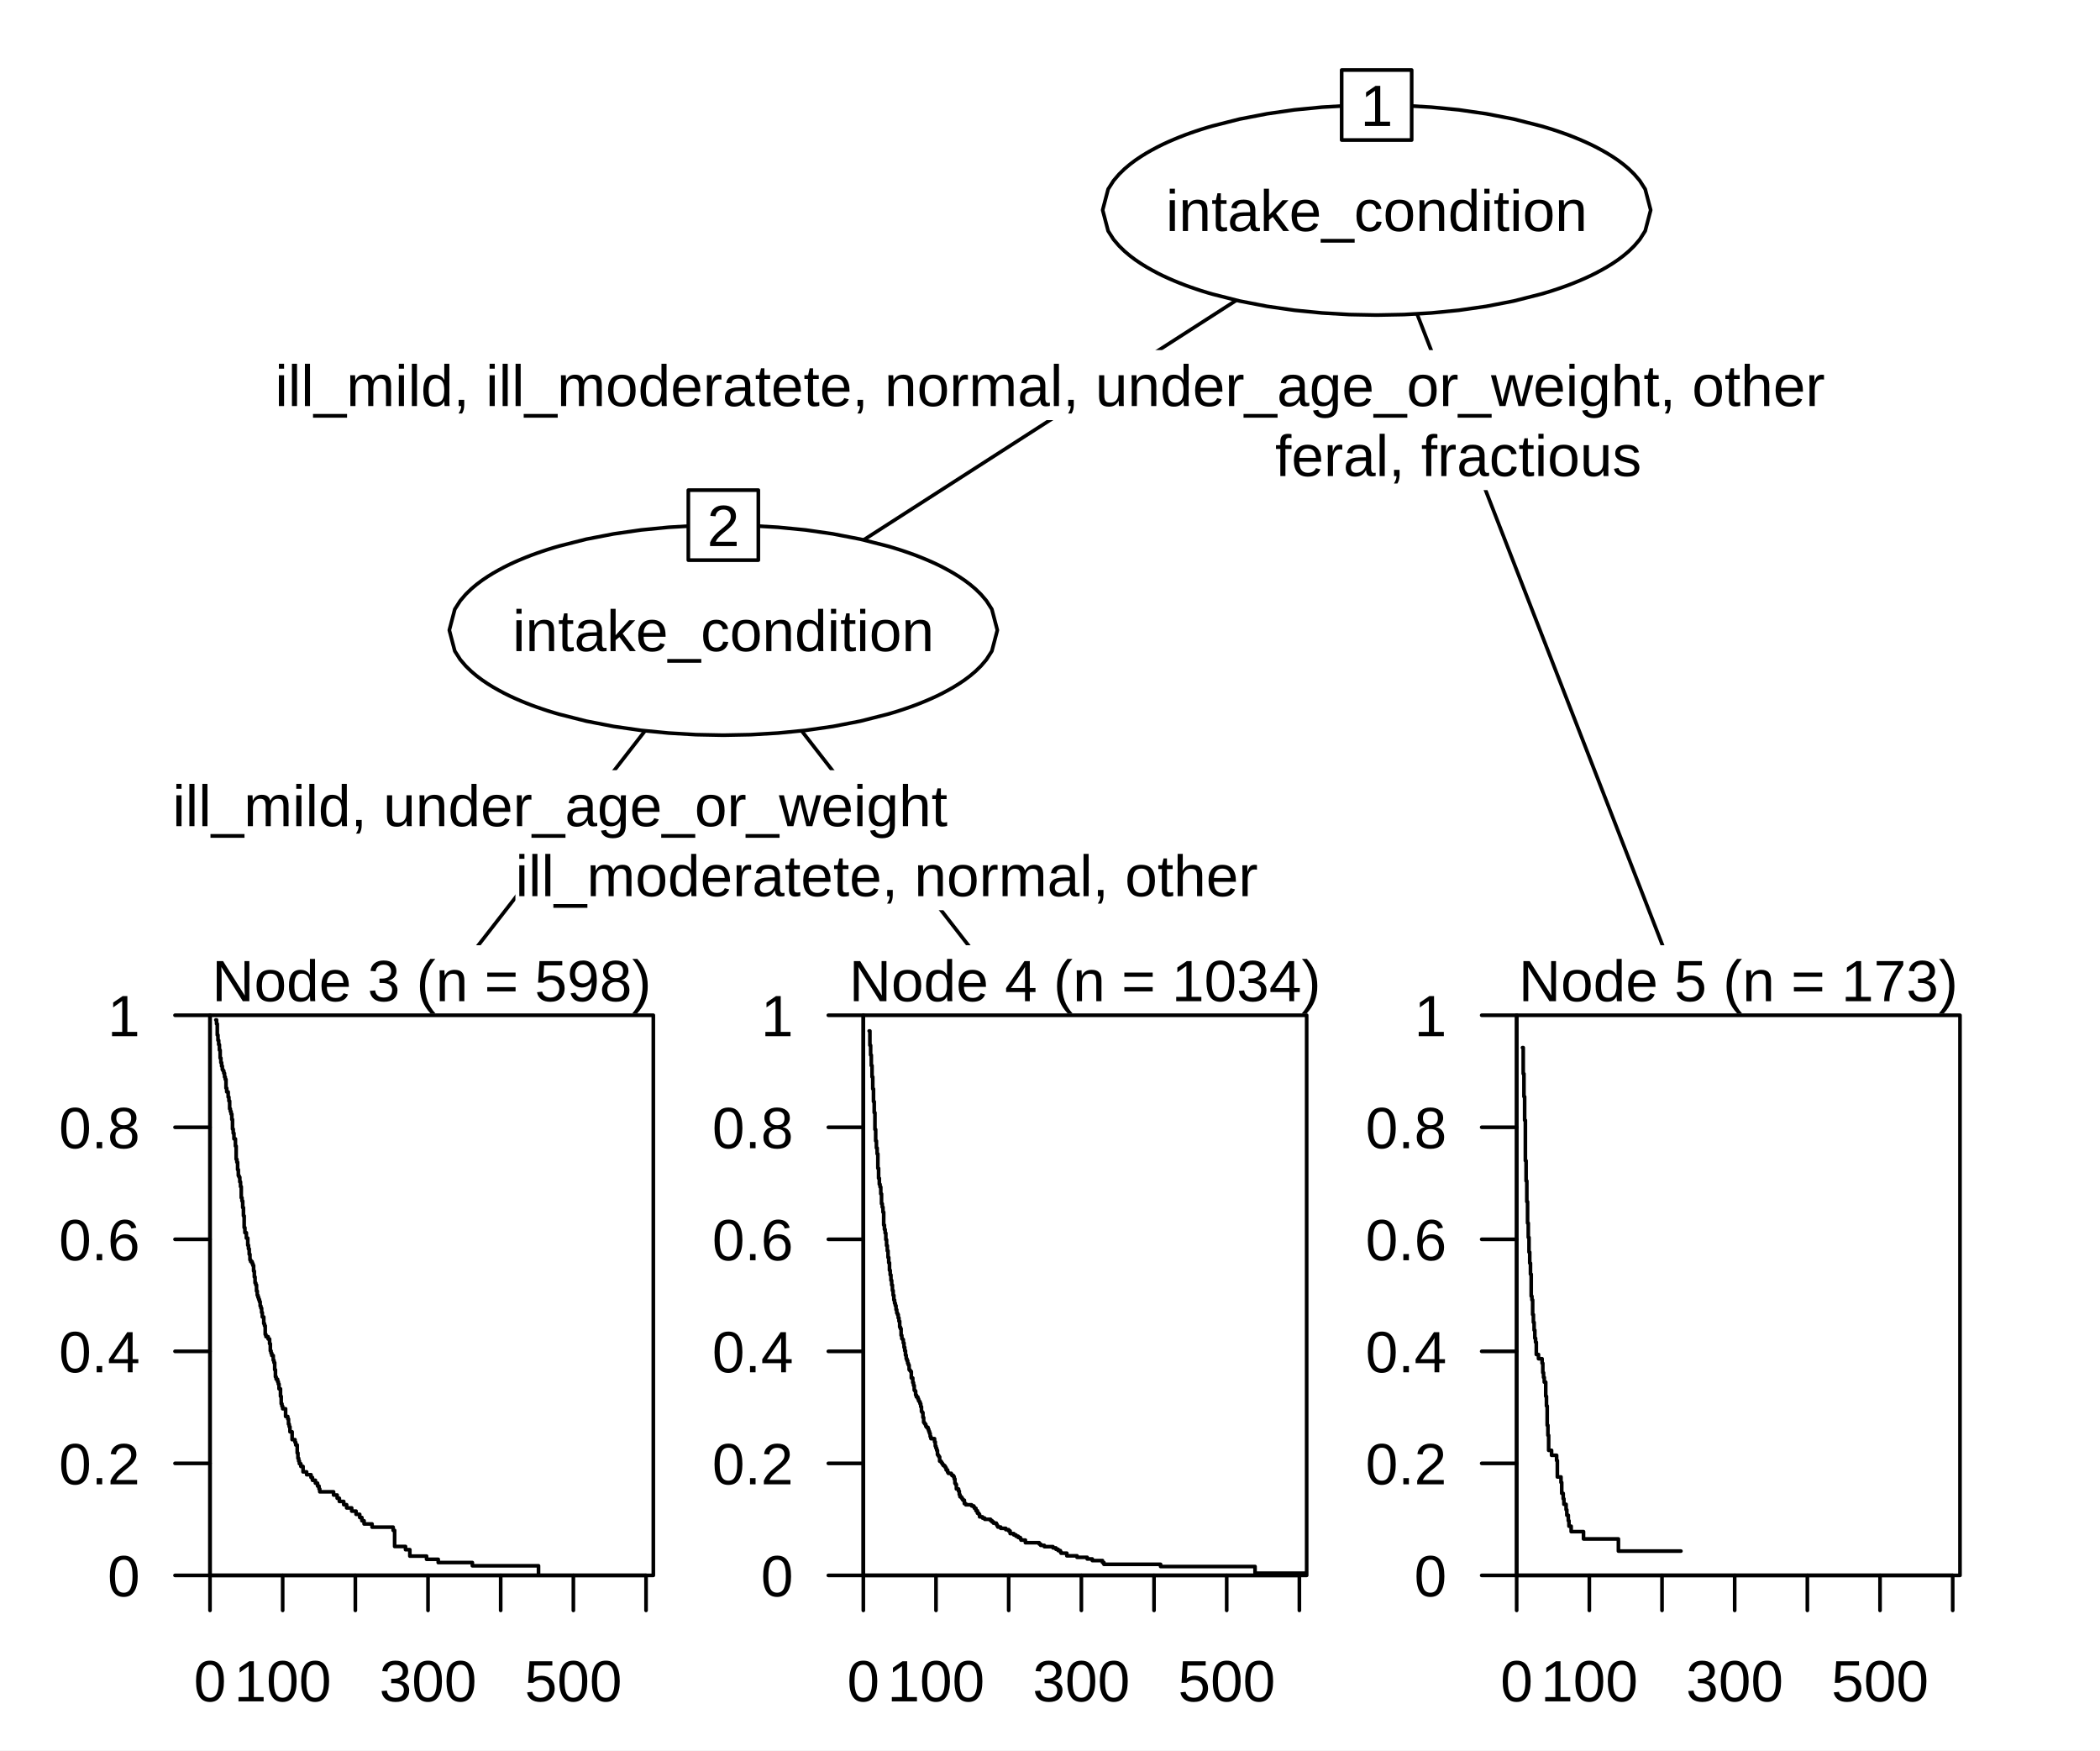
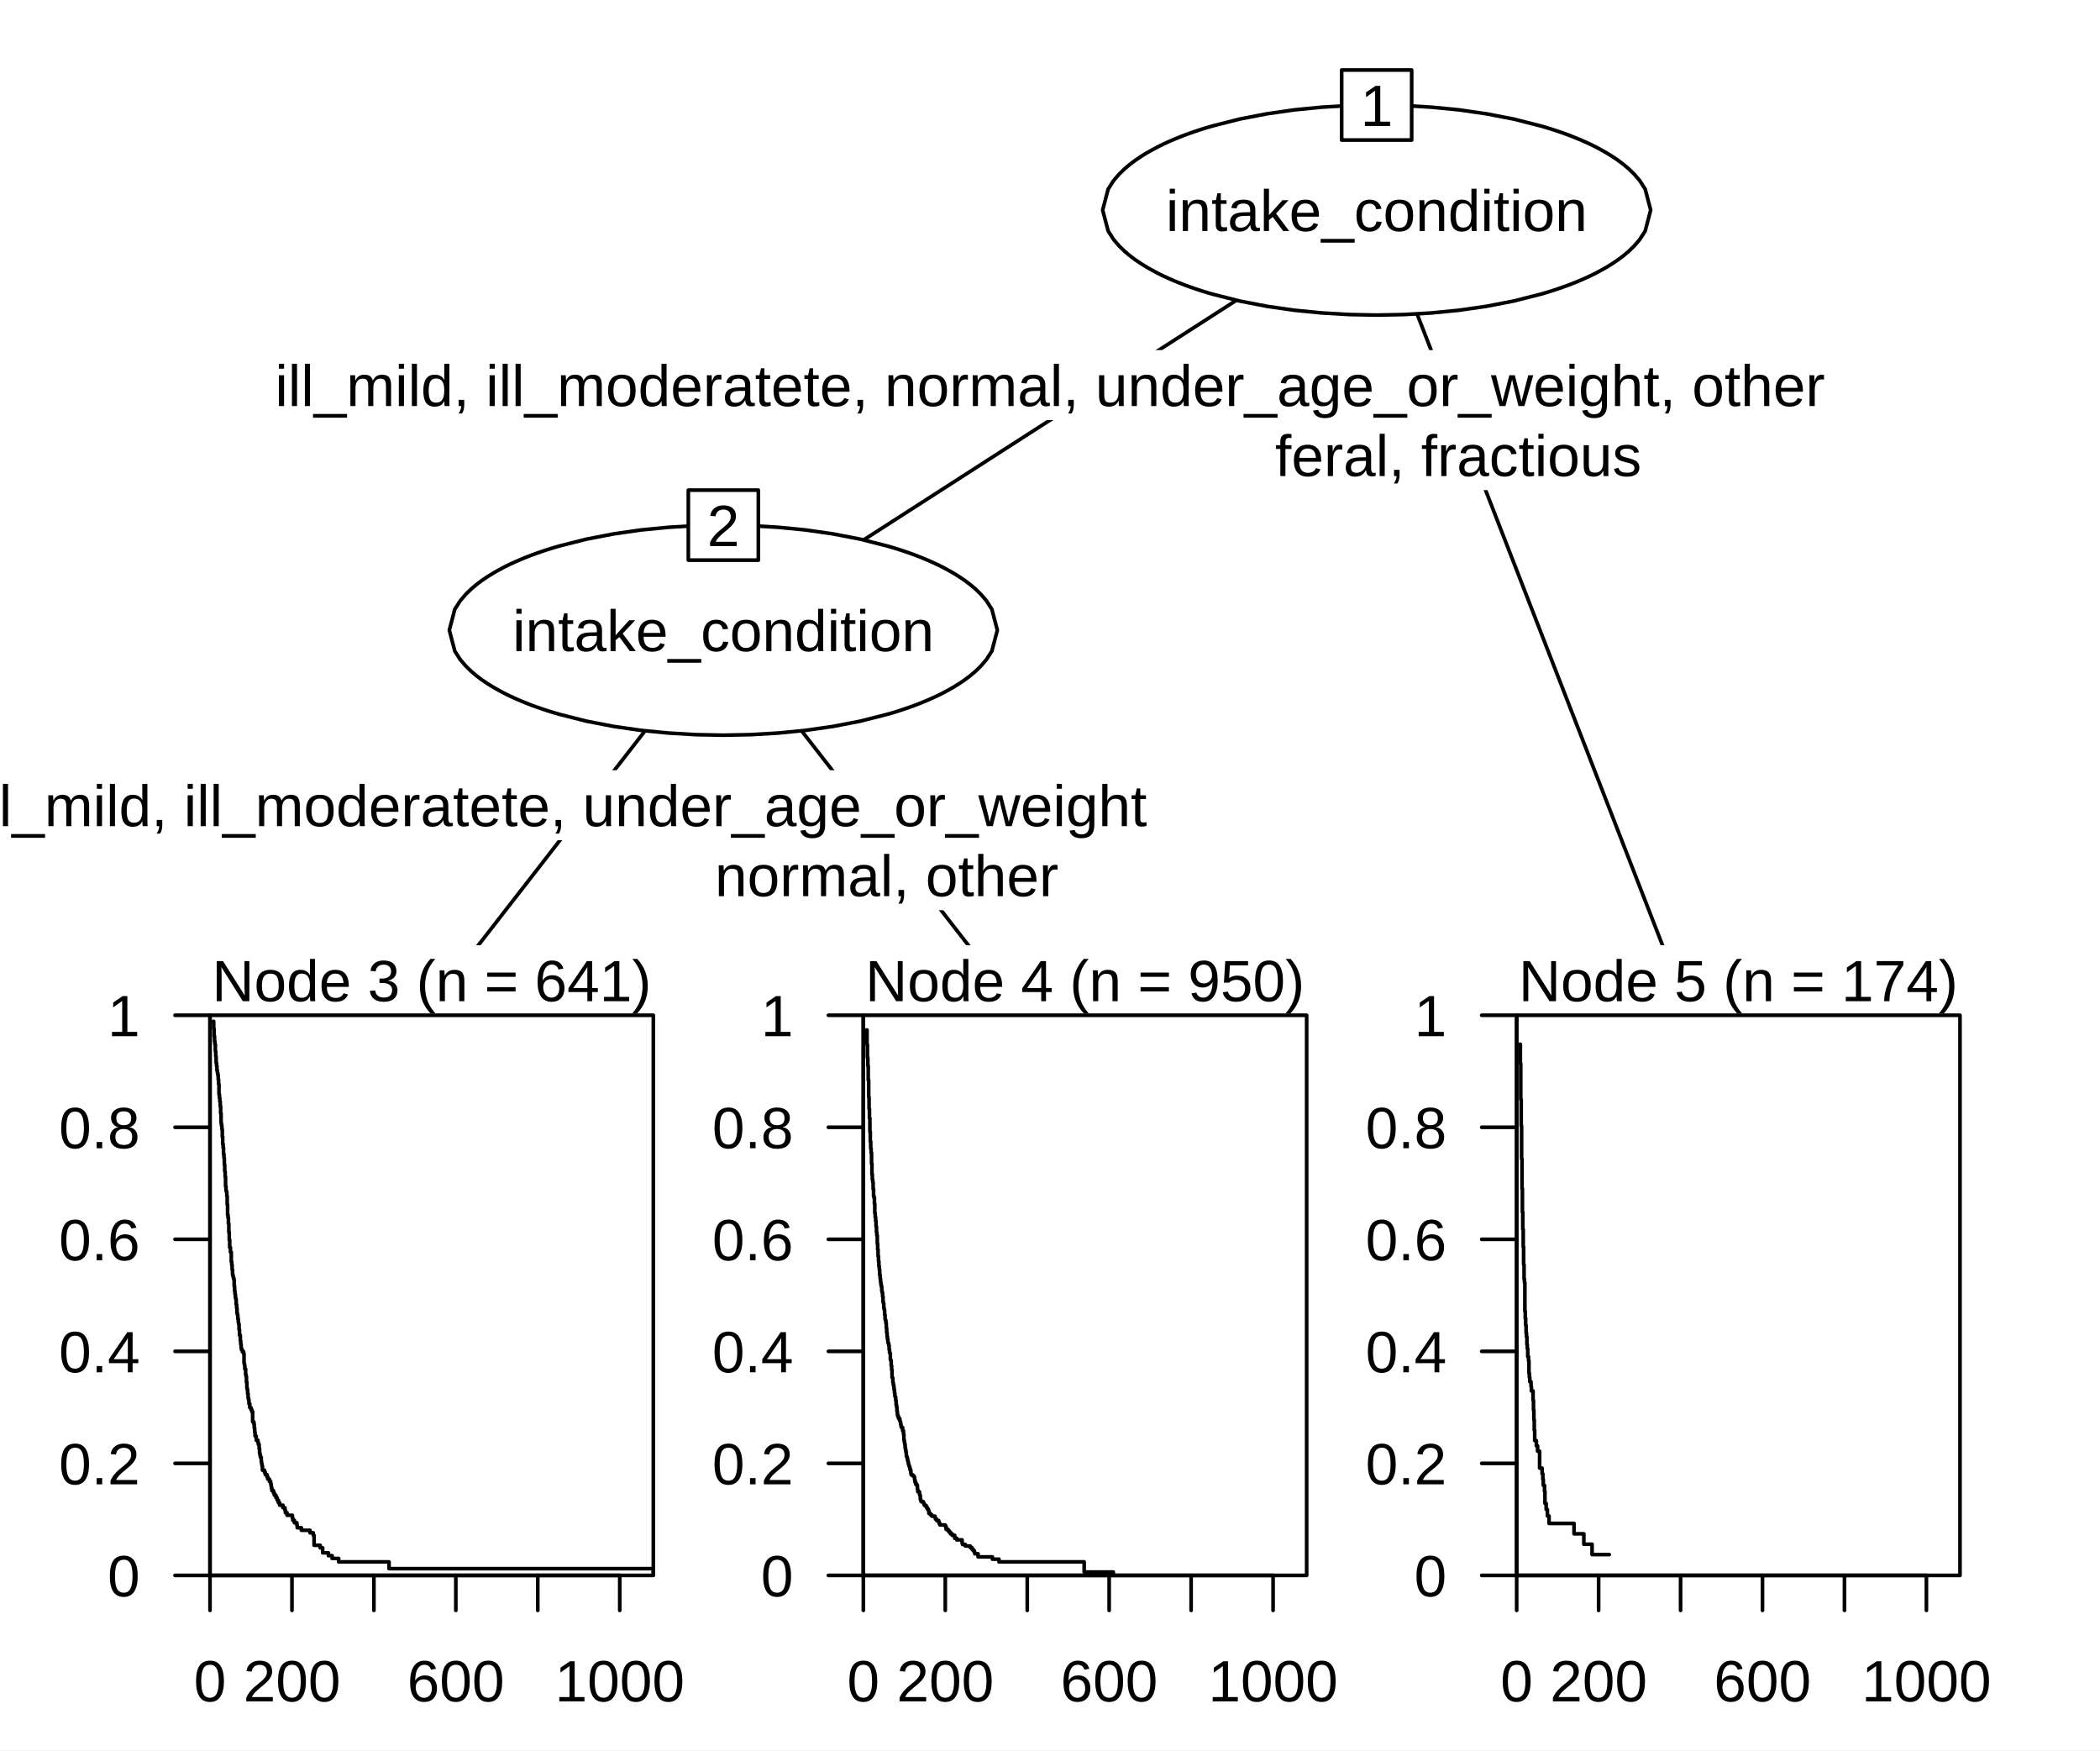
<svg xmlns="http://www.w3.org/2000/svg" class="svglite" width="432.00pt" height="360.00pt" viewBox="0 0 432.00 360.00">
  <defs>
    <style type="text/css">
    .svglite line, .svglite polyline, .svglite polygon, .svglite path, .svglite rect, .svglite circle {
      fill: none;
      stroke: #000000;
      stroke-linecap: round;
      stroke-linejoin: round;
      stroke-miterlimit: 10.00;
    }
    .svglite text {
      white-space: pre;
    }
  </style>
  </defs>
  <rect width="100%" height="100%" style="stroke: none; fill: #FFFFFF;" />
  <defs>
    <clipPath id="cpMC4wMHw0MzIuMDB8MC4wMHwzNjAuMDA=">
      <rect x="0.00" y="0.00" width="432.00" height="360.00" />
    </clipPath>
  </defs>
  <g clip-path="url(#cpMC4wMHw0MzIuMDB8MC4wMHwzNjAuMDA=)">
    <polyline points="283.20,43.20 148.80,129.60 " style="stroke-width: 0.75;" />
    <polyline points="283.20,43.20 350.40,216.00 " style="stroke-width: 0.75;" />
    <polygon points="226.83,43.20 227.96,38.90 229.08,37.15 230.21,35.83 231.34,34.73 232.47,33.78 233.59,32.94 234.72,32.18 235.85,31.48 236.98,30.84 238.10,30.24 239.23,29.68 240.36,29.16 241.49,28.67 242.61,28.21 243.74,27.77 244.87,27.36 246.00,26.97 247.12,26.60 248.25,26.25 249.38,25.92 249.38,25.92 255.01,24.49 260.65,23.40 266.29,22.59 271.93,22.04 277.56,21.71 283.20,21.60 288.84,21.71 294.47,22.04 300.11,22.59 305.75,23.40 311.39,24.49 317.02,25.92 317.02,25.92 318.15,26.25 319.28,26.60 320.40,26.97 321.53,27.36 322.66,27.77 323.79,28.21 324.91,28.67 326.04,29.16 327.17,29.68 328.30,30.24 329.42,30.84 330.55,31.48 331.68,32.18 332.81,32.94 333.93,33.78 335.06,34.73 336.19,35.83 337.32,37.15 338.44,38.90 339.57,43.20 339.57,43.20 338.44,47.50 337.32,49.25 336.19,50.57 335.06,51.67 333.93,52.62 332.81,53.46 331.68,54.22 330.55,54.92 329.42,55.56 328.30,56.16 327.17,56.72 326.04,57.24 324.91,57.73 323.79,58.19 322.66,58.63 321.53,59.04 320.40,59.43 319.28,59.80 318.15,60.15 317.02,60.48 317.02,60.48 311.39,61.91 305.75,63.00 300.11,63.81 294.47,64.36 288.84,64.69 283.20,64.80 277.56,64.69 271.93,64.36 266.29,63.81 260.65,63.00 255.01,61.91 249.38,60.48 249.38,60.48 248.25,60.15 247.12,59.80 246.00,59.43 244.87,59.04 243.74,58.63 242.61,58.19 241.49,57.73 240.36,57.24 239.23,56.72 238.10,56.16 236.98,55.56 235.85,54.92 234.72,54.22 233.59,53.46 232.47,52.62 231.34,51.67 230.21,50.57 229.08,49.25 227.96,47.50 226.83,43.20 " style="stroke-width: 0.75; fill: #FFFFFF;" />
    <text x="283.20" y="47.51" text-anchor="middle" style="font-size: 12.00px; font-family: &quot;Arial&quot;;" textLength="86.72px" lengthAdjust="spacingAndGlyphs">intake_condition</text>
    <rect x="276.00" y="14.40" width="14.40" height="14.40" style="stroke-width: 0.75; fill: #FFFFFF;" />
    <text x="283.20" y="25.91" text-anchor="middle" style="font-size: 12.00px; font-family: &quot;Arial&quot;;" textLength="6.67px" lengthAdjust="spacingAndGlyphs">1</text>
    <rect x="56.58" y="72.00" width="318.83" height="14.40" style="stroke-width: 0.75; stroke: none; fill: #FFFFFF;" />
    <text x="216.00" y="83.51" text-anchor="middle" style="font-size: 12.00px; font-family: &quot;Arial&quot;;" textLength="318.83px" lengthAdjust="spacingAndGlyphs">ill_mild, ill_moderatete, normal, under_age_or_weight, other</text>
    <rect x="262.32" y="86.40" width="75.36" height="14.40" style="stroke-width: 0.75; stroke: none; fill: #FFFFFF;" />
    <text x="300.00" y="97.91" text-anchor="middle" style="font-size: 12.00px; font-family: &quot;Arial&quot;;" textLength="75.36px" lengthAdjust="spacingAndGlyphs">feral, fractious</text>
    <polyline points="148.80,129.60 81.60,216.00 " style="stroke-width: 0.75;" />
    <polyline points="148.80,129.60 216.00,216.00 " style="stroke-width: 0.75;" />
    <polygon points="92.43,129.60 93.56,125.30 94.68,123.55 95.81,122.23 96.94,121.13 98.07,120.18 99.19,119.34 100.32,118.58 101.45,117.88 102.58,117.24 103.70,116.64 104.83,116.08 105.96,115.56 107.09,115.07 108.21,114.61 109.34,114.17 110.47,113.76 111.60,113.37 112.72,113.00 113.85,112.65 114.98,112.32 114.98,112.32 120.61,110.89 126.25,109.80 131.89,108.99 137.53,108.44 143.16,108.11 148.80,108.00 154.44,108.11 160.07,108.44 165.71,108.99 171.35,109.80 176.99,110.89 182.62,112.32 182.62,112.32 183.75,112.65 184.88,113.00 186.00,113.37 187.13,113.76 188.26,114.17 189.39,114.61 190.51,115.07 191.64,115.56 192.77,116.08 193.90,116.64 195.02,117.24 196.15,117.88 197.28,118.58 198.41,119.34 199.53,120.18 200.66,121.13 201.79,122.23 202.92,123.55 204.04,125.30 205.17,129.60 205.17,129.60 204.04,133.90 202.92,135.65 201.79,136.97 200.66,138.07 199.53,139.02 198.41,139.86 197.28,140.62 196.15,141.32 195.02,141.96 193.90,142.56 192.77,143.12 191.64,143.64 190.51,144.13 189.39,144.59 188.26,145.03 187.13,145.44 186.00,145.83 184.88,146.20 183.75,146.55 182.62,146.88 182.62,146.88 176.99,148.31 171.35,149.40 165.71,150.21 160.07,150.76 154.44,151.09 148.80,151.20 143.16,151.09 137.53,150.76 131.89,150.21 126.25,149.40 120.61,148.31 114.98,146.88 114.98,146.88 113.85,146.55 112.72,146.20 111.60,145.83 110.47,145.44 109.34,145.03 108.21,144.59 107.09,144.13 105.96,143.64 104.83,143.12 103.70,142.56 102.58,141.96 101.45,141.32 100.32,140.62 99.19,139.86 98.07,139.02 96.94,138.07 95.81,136.97 94.68,135.65 93.56,133.90 92.43,129.60 " style="stroke-width: 0.75; fill: #FFFFFF;" />
    <text x="148.80" y="133.91" text-anchor="middle" style="font-size: 12.00px; font-family: &quot;Arial&quot;;" textLength="86.72px" lengthAdjust="spacingAndGlyphs">intake_condition</text>
    <rect x="141.60" y="100.80" width="14.40" height="14.40" style="stroke-width: 0.75; fill: #FFFFFF;" />
    <text x="148.80" y="112.31" text-anchor="middle" style="font-size: 12.00px; font-family: &quot;Arial&quot;;" textLength="6.67px" lengthAdjust="spacingAndGlyphs">2</text>
-     <rect x="35.49" y="158.40" width="159.43" height="14.40" style="stroke-width: 0.75; stroke: none; fill: #FFFFFF;" />
-     <text x="115.20" y="169.91" text-anchor="middle" style="font-size: 12.00px; font-family: &quot;Arial&quot;;" textLength="159.43px" lengthAdjust="spacingAndGlyphs">ill_mild, under_age_or_weight</text>
-     <rect x="106.03" y="172.80" width="152.73" height="14.40" style="stroke-width: 0.75; stroke: none; fill: #FFFFFF;" />
-     <text x="182.40" y="184.31" text-anchor="middle" style="font-size: 12.00px; font-family: &quot;Arial&quot;;" textLength="152.73px" lengthAdjust="spacingAndGlyphs">ill_moderatete, normal, other</text>
+     <rect x="-5.53" y="158.40" width="241.47" height="14.40" style="stroke-width: 0.75; stroke: none; fill: #FFFFFF;" />
+     <text x="115.20" y="169.91" text-anchor="middle" style="font-size: 12.00px; font-family: &quot;Arial&quot;;" textLength="241.47px" lengthAdjust="spacingAndGlyphs">ill_mild, ill_moderatete, under_age_or_weight</text>
+     <rect x="147.05" y="172.80" width="70.70" height="14.40" style="stroke-width: 0.75; stroke: none; fill: #FFFFFF;" />
+     <text x="182.40" y="184.31" text-anchor="middle" style="font-size: 12.00px; font-family: &quot;Arial&quot;;" textLength="70.70px" lengthAdjust="spacingAndGlyphs">normal, other</text>
    <rect x="14.40" y="194.40" width="134.40" height="129.60" style="stroke-width: 0.75; stroke: none; fill: #FFFFFF;" />
-     <text x="88.80" y="205.91" text-anchor="middle" style="font-size: 12.00px; font-family: &quot;Arial&quot;;" textLength="90.40px" lengthAdjust="spacingAndGlyphs">Node 3 (n = 598)</text>
-     <polyline points="43.20,324.00 132.90,324.00 " style="stroke-width: 0.75;" />
+     <text x="88.80" y="205.91" text-anchor="middle" style="font-size: 12.00px; font-family: &quot;Arial&quot;;" textLength="90.40px" lengthAdjust="spacingAndGlyphs">Node 3 (n = 641)</text>
+     <polyline points="43.20,324.00 127.49,324.00 " style="stroke-width: 0.75;" />
    <line x1="43.20" y1="324.00" x2="43.20" y2="331.20" style="stroke-width: 0.75;" />
-     <line x1="58.15" y1="324.00" x2="58.15" y2="331.20" style="stroke-width: 0.75;" />
-     <line x1="73.10" y1="324.00" x2="73.10" y2="331.20" style="stroke-width: 0.75;" />
-     <line x1="88.05" y1="324.00" x2="88.05" y2="331.20" style="stroke-width: 0.75;" />
-     <line x1="103.00" y1="324.00" x2="103.00" y2="331.20" style="stroke-width: 0.75;" />
-     <line x1="117.95" y1="324.00" x2="117.95" y2="331.20" style="stroke-width: 0.75;" />
-     <line x1="132.90" y1="324.00" x2="132.90" y2="331.20" style="stroke-width: 0.75;" />
+     <line x1="60.06" y1="324.00" x2="60.06" y2="331.20" style="stroke-width: 0.75;" />
+     <line x1="76.92" y1="324.00" x2="76.92" y2="331.20" style="stroke-width: 0.75;" />
+     <line x1="93.77" y1="324.00" x2="93.77" y2="331.20" style="stroke-width: 0.75;" />
+     <line x1="110.63" y1="324.00" x2="110.63" y2="331.20" style="stroke-width: 0.75;" />
+     <line x1="127.49" y1="324.00" x2="127.49" y2="331.20" style="stroke-width: 0.75;" />
    <text x="43.20" y="349.91" text-anchor="middle" style="font-size: 12.00px; font-family: &quot;Arial&quot;;" textLength="6.67px" lengthAdjust="spacingAndGlyphs">0</text>
-     <text x="58.15" y="349.91" text-anchor="middle" style="font-size: 12.00px; font-family: &quot;Arial&quot;;" textLength="20.02px" lengthAdjust="spacingAndGlyphs">100</text>
-     <text x="88.05" y="349.91" text-anchor="middle" style="font-size: 12.00px; font-family: &quot;Arial&quot;;" textLength="20.02px" lengthAdjust="spacingAndGlyphs">300</text>
-     <text x="117.95" y="349.91" text-anchor="middle" style="font-size: 12.00px; font-family: &quot;Arial&quot;;" textLength="20.02px" lengthAdjust="spacingAndGlyphs">500</text>
+     <text x="60.06" y="349.91" text-anchor="middle" style="font-size: 12.00px; font-family: &quot;Arial&quot;;" textLength="20.02px" lengthAdjust="spacingAndGlyphs">200</text>
+     <text x="93.77" y="349.91" text-anchor="middle" style="font-size: 12.00px; font-family: &quot;Arial&quot;;" textLength="20.02px" lengthAdjust="spacingAndGlyphs">600</text>
+     <text x="127.49" y="349.91" text-anchor="middle" style="font-size: 12.00px; font-family: &quot;Arial&quot;;" textLength="26.70px" lengthAdjust="spacingAndGlyphs">1000</text>
    <polyline points="43.20,324.00 43.20,208.80 " style="stroke-width: 0.75;" />
    <line x1="43.20" y1="324.00" x2="36.00" y2="324.00" style="stroke-width: 0.75;" />
    <line x1="43.20" y1="300.96" x2="36.00" y2="300.96" style="stroke-width: 0.75;" />
    <line x1="43.20" y1="277.92" x2="36.00" y2="277.92" style="stroke-width: 0.75;" />
    <line x1="43.20" y1="254.88" x2="36.00" y2="254.88" style="stroke-width: 0.75;" />
    <line x1="43.20" y1="231.84" x2="36.00" y2="231.84" style="stroke-width: 0.75;" />
    <line x1="43.20" y1="208.80" x2="36.00" y2="208.80" style="stroke-width: 0.75;" />
    <text x="28.80" y="328.31" text-anchor="end" style="font-size: 12.00px; font-family: &quot;Arial&quot;;" textLength="6.67px" lengthAdjust="spacingAndGlyphs">0</text>
    <text x="28.80" y="305.27" text-anchor="end" style="font-size: 12.00px; font-family: &quot;Arial&quot;;" textLength="16.68px" lengthAdjust="spacingAndGlyphs">0.2</text>
    <text x="28.80" y="282.23" text-anchor="end" style="font-size: 12.00px; font-family: &quot;Arial&quot;;" textLength="16.68px" lengthAdjust="spacingAndGlyphs">0.4</text>
    <text x="28.80" y="259.19" text-anchor="end" style="font-size: 12.00px; font-family: &quot;Arial&quot;;" textLength="16.68px" lengthAdjust="spacingAndGlyphs">0.6</text>
    <text x="28.80" y="236.15" text-anchor="end" style="font-size: 12.00px; font-family: &quot;Arial&quot;;" textLength="16.68px" lengthAdjust="spacingAndGlyphs">0.8</text>
    <text x="28.80" y="213.11" text-anchor="end" style="font-size: 12.00px; font-family: &quot;Arial&quot;;" textLength="6.67px" lengthAdjust="spacingAndGlyphs">1</text>
    <rect x="43.20" y="208.80" width="91.20" height="115.20" style="stroke-width: 0.75;" />
  </g>
  <defs>
    <clipPath id="cpNDMuMjB8MTM0LjQwfDIwOC44MHwzMjQuMDA=">
      <rect x="43.20" y="208.80" width="91.20" height="115.20" />
    </clipPath>
  </defs>
  <g clip-path="url(#cpNDMuMjB8MTM0LjQwfDIwOC44MHwzMjQuMDA=)">
-     <polyline points="44.40,209.76 44.55,209.76 44.55,210.57 44.70,210.57 44.70,212.87 44.84,212.87 44.84,213.96 44.99,213.96 44.99,214.84 45.14,214.84 45.14,215.97 45.29,215.97 45.29,217.60 45.44,217.60 45.44,218.54 45.59,218.54 45.59,219.26 45.74,219.26 45.74,219.99 45.89,219.99 45.89,220.23 46.04,220.23 46.04,220.73 46.19,220.73 46.19,221.49 46.34,221.49 46.34,221.99 46.49,221.99 46.49,223.78 46.64,223.78 46.64,224.56 46.94,224.56 46.94,225.63 47.09,225.63 47.09,226.43 47.24,226.43 47.24,228.04 47.39,228.04 47.39,228.58 47.54,228.58 47.54,229.12 47.69,229.12 47.69,230.23 47.83,230.23 47.83,232.21 47.98,232.21 47.98,233.06 48.13,233.06 48.13,234.22 48.43,234.22 48.43,235.70 48.58,235.70 48.58,238.41 48.73,238.41 48.73,239.02 48.88,239.02 48.88,240.55 49.03,240.55 49.03,241.79 49.18,241.79 49.18,242.10 49.33,242.10 49.33,243.07 49.48,243.07 49.48,244.04 49.63,244.04 49.63,246.33 49.78,246.33 49.78,247.00 49.93,247.00 49.93,248.35 50.08,248.35 50.08,250.05 50.23,250.05 50.23,252.47 50.38,252.47 50.38,253.52 50.68,253.52 50.68,254.63 50.97,254.63 50.97,256.10 51.12,256.10 51.12,256.84 51.27,256.84 51.27,257.96 51.42,257.96 51.42,259.10 51.57,259.10 51.57,259.47 51.87,259.47 51.87,259.86 52.02,259.86 52.02,260.25 52.17,260.25 52.17,261.42 52.32,261.42 52.32,262.62 52.47,262.62 52.47,263.84 52.62,263.84 52.62,264.25 52.77,264.25 52.77,265.52 52.92,265.52 52.92,266.38 53.07,266.38 53.07,266.82 53.22,266.82 53.22,267.25 53.37,267.25 53.37,267.70 53.52,267.70 53.52,268.59 53.67,268.59 53.67,269.04 53.82,269.04 53.82,269.94 53.96,269.94 53.96,270.85 54.26,270.85 54.26,272.20 54.41,272.20 54.41,272.65 54.56,272.65 54.56,274.45 54.71,274.45 54.71,274.90 55.16,274.90 55.16,275.38 55.46,275.38 55.46,276.35 55.61,276.35 55.61,277.81 55.76,277.81 55.76,278.30 55.91,278.30 55.91,278.78 56.21,278.78 56.21,279.76 56.36,279.76 56.36,280.24 56.51,280.24 56.51,281.70 56.66,281.70 56.66,283.16 56.81,283.16 56.81,283.65 57.10,283.65 57.10,284.14 57.25,284.14 57.25,284.64 57.40,284.64 57.40,285.63 57.70,285.63 57.70,287.17 57.85,287.17 57.85,288.70 58.00,288.70 58.00,289.21 58.15,289.21 58.15,289.73 58.75,289.73 58.75,291.31 59.20,291.31 59.20,291.83 59.35,291.83 59.35,292.89 59.50,292.89 59.50,293.42 59.65,293.42 59.65,294.47 60.09,294.47 60.09,296.08 60.69,296.08 60.69,296.63 60.84,296.63 60.84,297.18 61.14,297.18 61.14,298.82 61.29,298.82 61.29,299.91 61.44,299.91 61.44,300.47 61.59,300.47 61.59,301.03 61.89,301.03 61.89,301.59 62.34,301.59 62.34,302.71 63.08,302.71 63.08,303.29 63.98,303.29 63.98,303.86 64.28,303.86 64.28,304.44 64.88,304.44 64.88,305.03 65.33,305.03 65.33,305.63 65.63,305.63 65.63,306.22 65.78,306.22 65.78,306.81 68.62,306.81 68.62,307.47 69.36,307.47 69.36,308.13 69.81,308.13 69.81,308.79 70.71,308.79 70.71,309.46 71.31,309.46 71.31,310.12 72.35,310.12 72.35,310.78 73.25,310.78 73.25,311.44 74.00,311.44 74.00,312.10 74.45,312.10 74.45,312.76 74.90,312.76 74.90,313.42 76.54,313.42 76.54,314.08 80.88,314.08 80.88,314.74 81.18,314.74 81.18,318.05 83.42,318.05 83.42,318.71 84.31,318.71 84.31,320.03 87.75,320.03 87.75,320.69 90.15,320.69 90.15,321.36 97.17,321.36 97.17,322.02 110.78,322.02 110.78,324.00 " style="stroke-width: 0.75;" />
+     <polyline points="43.87,210.06 43.96,210.06 43.96,211.57 44.04,211.57 44.04,213.12 44.13,213.12 44.13,214.13 44.21,214.13 44.21,214.75 44.30,214.75 44.30,216.21 44.38,216.21 44.38,217.27 44.46,217.27 44.46,218.58 44.55,218.58 44.55,219.25 44.63,219.25 44.63,220.16 44.72,220.16 44.72,220.62 44.80,220.62 44.80,221.08 44.89,221.08 44.89,222.02 44.97,222.02 44.97,222.95 45.05,222.95 45.05,225.07 45.14,225.07 45.14,225.79 45.22,225.79 45.22,226.52 45.31,226.52 45.31,227.50 45.39,227.50 45.39,228.98 45.48,228.98 45.48,230.97 45.56,230.97 45.56,231.47 45.64,231.47 45.64,232.22 45.73,232.22 45.73,233.74 45.81,233.74 45.81,235.28 45.90,235.28 45.90,236.05 45.98,236.05 45.98,237.37 46.07,237.37 46.07,238.16 46.15,238.16 46.15,239.52 46.23,239.52 46.23,240.90 46.32,240.90 46.32,242.02 46.40,242.02 46.40,243.99 46.49,243.99 46.49,244.84 46.57,244.84 46.57,245.12 46.66,245.12 46.66,246.00 46.74,246.00 46.74,247.76 46.82,247.76 46.82,249.83 46.91,249.83 46.91,250.43 46.99,250.43 46.99,251.64 47.08,251.64 47.08,253.45 47.16,253.45 47.16,254.99 47.25,254.99 47.25,256.56 47.41,256.56 47.41,257.53 47.58,257.53 47.58,259.49 47.67,259.49 47.67,260.15 47.75,260.15 47.75,261.14 47.84,261.14 47.84,262.13 47.92,262.13 47.92,262.47 48.00,262.47 48.00,262.80 48.09,262.80 48.09,263.14 48.17,263.14 48.17,264.48 48.26,264.48 48.26,265.50 48.34,265.50 48.34,266.19 48.43,266.19 48.43,266.88 48.51,266.88 48.51,267.23 48.59,267.23 48.59,268.29 48.68,268.29 48.68,269.02 48.76,269.02 48.76,270.10 48.85,270.10 48.85,270.47 48.93,270.47 48.93,271.22 49.02,271.22 49.02,271.97 49.10,271.97 49.10,272.34 49.18,272.34 49.18,273.47 49.27,273.47 49.27,274.61 49.44,274.61 49.44,275.74 49.52,275.74 49.52,276.49 49.61,276.49 49.61,277.25 49.69,277.25 49.69,277.62 49.86,277.62 49.86,278.00 50.11,278.00 50.11,278.40 50.20,278.40 50.20,280.36 50.28,280.36 50.28,280.75 50.36,280.75 50.36,281.54 50.53,281.54 50.53,282.72 50.62,282.72 50.62,283.11 50.70,283.11 50.70,284.29 50.79,284.29 50.79,285.47 50.87,285.47 50.87,285.87 50.95,285.87 50.95,286.66 51.04,286.66 51.04,287.46 51.12,287.46 51.12,287.86 51.21,287.86 51.21,288.66 51.38,288.66 51.38,289.48 51.63,289.48 51.63,289.89 51.80,289.89 51.80,290.30 51.97,290.30 51.97,292.41 52.22,292.41 52.22,292.83 52.30,292.83 52.30,293.67 52.39,293.67 52.39,294.51 52.47,294.51 52.47,295.36 52.72,295.36 52.72,296.21 53.06,296.21 53.06,296.65 53.15,296.65 53.15,297.08 53.31,297.08 53.31,297.95 53.40,297.95 53.40,298.83 53.48,298.83 53.48,299.27 53.57,299.27 53.57,299.71 53.74,299.71 53.74,300.60 53.82,300.60 53.82,301.04 53.90,301.04 53.90,301.48 53.99,301.48 53.99,302.36 54.41,302.36 54.41,302.81 54.58,302.81 54.58,303.27 54.92,303.27 54.92,303.73 55.08,303.73 55.08,304.19 55.42,304.19 55.42,304.66 55.67,304.66 55.67,305.13 55.76,305.13 55.76,305.60 55.84,305.60 55.84,306.07 55.93,306.07 55.93,306.55 56.26,306.55 56.26,307.02 56.43,307.02 56.43,307.50 56.77,307.50 56.77,308.02 57.02,308.02 57.02,308.53 57.28,308.53 57.28,309.05 57.53,309.05 57.53,309.56 58.20,309.56 58.20,310.08 58.62,310.08 58.62,310.60 58.71,310.60 58.71,311.11 59.05,311.11 59.05,311.63 60.14,311.63 60.14,312.14 60.23,312.14 60.23,312.66 60.56,312.66 60.56,313.17 61.07,313.17 61.07,313.69 61.15,313.69 61.15,314.20 62.00,314.20 62.00,314.72 63.77,314.72 63.77,315.24 64.44,315.24 64.44,315.75 64.61,315.75 64.61,317.81 65.87,317.81 65.87,318.33 66.38,318.33 66.38,319.36 67.56,319.36 67.56,319.94 68.32,319.94 68.32,320.52 69.67,320.52 69.67,321.22 80.03,321.22 80.03,322.61 134.40,322.61 134.40,324.00 " style="stroke-width: 0.75;" />
  </g>
  <g clip-path="url(#cpMC4wMHw0MzIuMDB8MC4wMHwzNjAuMDA=)">
    <rect x="148.80" y="194.40" width="134.40" height="129.60" style="stroke-width: 0.75; stroke: none; fill: #FFFFFF;" />
-     <text x="223.20" y="205.91" text-anchor="middle" style="font-size: 12.00px; font-family: &quot;Arial&quot;;" textLength="97.07px" lengthAdjust="spacingAndGlyphs">Node 4 (n = 1034)</text>
-     <polyline points="177.60,324.00 267.30,324.00 " style="stroke-width: 0.75;" />
+     <text x="223.20" y="205.91" text-anchor="middle" style="font-size: 12.00px; font-family: &quot;Arial&quot;;" textLength="90.40px" lengthAdjust="spacingAndGlyphs">Node 4 (n = 950)</text>
+     <polyline points="177.60,324.00 261.89,324.00 " style="stroke-width: 0.75;" />
    <line x1="177.60" y1="324.00" x2="177.60" y2="331.20" style="stroke-width: 0.75;" />
-     <line x1="192.55" y1="324.00" x2="192.55" y2="331.20" style="stroke-width: 0.75;" />
-     <line x1="207.50" y1="324.00" x2="207.50" y2="331.20" style="stroke-width: 0.75;" />
-     <line x1="222.45" y1="324.00" x2="222.45" y2="331.20" style="stroke-width: 0.75;" />
-     <line x1="237.40" y1="324.00" x2="237.40" y2="331.20" style="stroke-width: 0.75;" />
-     <line x1="252.35" y1="324.00" x2="252.35" y2="331.20" style="stroke-width: 0.75;" />
-     <line x1="267.30" y1="324.00" x2="267.30" y2="331.20" style="stroke-width: 0.75;" />
+     <line x1="194.46" y1="324.00" x2="194.46" y2="331.20" style="stroke-width: 0.75;" />
+     <line x1="211.32" y1="324.00" x2="211.32" y2="331.20" style="stroke-width: 0.75;" />
+     <line x1="228.17" y1="324.00" x2="228.17" y2="331.20" style="stroke-width: 0.75;" />
+     <line x1="245.03" y1="324.00" x2="245.03" y2="331.20" style="stroke-width: 0.75;" />
+     <line x1="261.89" y1="324.00" x2="261.89" y2="331.20" style="stroke-width: 0.75;" />
    <text x="177.60" y="349.91" text-anchor="middle" style="font-size: 12.00px; font-family: &quot;Arial&quot;;" textLength="6.67px" lengthAdjust="spacingAndGlyphs">0</text>
-     <text x="192.55" y="349.91" text-anchor="middle" style="font-size: 12.00px; font-family: &quot;Arial&quot;;" textLength="20.02px" lengthAdjust="spacingAndGlyphs">100</text>
-     <text x="222.45" y="349.91" text-anchor="middle" style="font-size: 12.00px; font-family: &quot;Arial&quot;;" textLength="20.02px" lengthAdjust="spacingAndGlyphs">300</text>
-     <text x="252.35" y="349.91" text-anchor="middle" style="font-size: 12.00px; font-family: &quot;Arial&quot;;" textLength="20.02px" lengthAdjust="spacingAndGlyphs">500</text>
+     <text x="194.46" y="349.91" text-anchor="middle" style="font-size: 12.00px; font-family: &quot;Arial&quot;;" textLength="20.02px" lengthAdjust="spacingAndGlyphs">200</text>
+     <text x="228.17" y="349.91" text-anchor="middle" style="font-size: 12.00px; font-family: &quot;Arial&quot;;" textLength="20.02px" lengthAdjust="spacingAndGlyphs">600</text>
+     <text x="261.89" y="349.91" text-anchor="middle" style="font-size: 12.00px; font-family: &quot;Arial&quot;;" textLength="26.70px" lengthAdjust="spacingAndGlyphs">1000</text>
    <polyline points="177.60,324.00 177.60,208.80 " style="stroke-width: 0.75;" />
    <line x1="177.60" y1="324.00" x2="170.40" y2="324.00" style="stroke-width: 0.75;" />
    <line x1="177.60" y1="300.96" x2="170.40" y2="300.96" style="stroke-width: 0.75;" />
    <line x1="177.60" y1="277.92" x2="170.40" y2="277.92" style="stroke-width: 0.75;" />
    <line x1="177.60" y1="254.88" x2="170.40" y2="254.88" style="stroke-width: 0.75;" />
    <line x1="177.60" y1="231.84" x2="170.40" y2="231.84" style="stroke-width: 0.75;" />
    <line x1="177.60" y1="208.80" x2="170.40" y2="208.80" style="stroke-width: 0.75;" />
    <text x="163.20" y="328.31" text-anchor="end" style="font-size: 12.00px; font-family: &quot;Arial&quot;;" textLength="6.67px" lengthAdjust="spacingAndGlyphs">0</text>
    <text x="163.20" y="305.27" text-anchor="end" style="font-size: 12.00px; font-family: &quot;Arial&quot;;" textLength="16.68px" lengthAdjust="spacingAndGlyphs">0.2</text>
    <text x="163.20" y="282.23" text-anchor="end" style="font-size: 12.00px; font-family: &quot;Arial&quot;;" textLength="16.68px" lengthAdjust="spacingAndGlyphs">0.4</text>
    <text x="163.20" y="259.19" text-anchor="end" style="font-size: 12.00px; font-family: &quot;Arial&quot;;" textLength="16.68px" lengthAdjust="spacingAndGlyphs">0.6</text>
    <text x="163.20" y="236.15" text-anchor="end" style="font-size: 12.00px; font-family: &quot;Arial&quot;;" textLength="16.68px" lengthAdjust="spacingAndGlyphs">0.8</text>
    <text x="163.20" y="213.11" text-anchor="end" style="font-size: 12.00px; font-family: &quot;Arial&quot;;" textLength="6.67px" lengthAdjust="spacingAndGlyphs">1</text>
    <rect x="177.60" y="208.80" width="91.20" height="115.20" style="stroke-width: 0.75;" />
  </g>
  <defs>
    <clipPath id="cpMTc3LjYwfDI2OC44MHwyMDguODB8MzI0LjAw">
      <rect x="177.60" y="208.80" width="91.20" height="115.20" />
    </clipPath>
  </defs>
  <g clip-path="url(#cpMTc3LjYwfDI2OC44MHwyMDguODB8MzI0LjAw)">
-     <polyline points="178.80,212.03 178.95,212.03 178.95,214.99 179.10,214.99 179.10,216.98 179.24,216.98 179.24,219.15 179.39,219.15 179.39,221.48 179.54,221.48 179.54,223.95 179.69,223.95 179.69,226.56 179.84,226.56 179.84,228.83 179.99,228.83 179.99,232.29 180.14,232.29 180.14,234.64 180.29,234.64 180.29,236.09 180.44,236.09 180.44,237.30 180.59,237.30 180.59,240.27 180.74,240.27 180.74,242.32 180.89,242.32 180.89,243.56 181.04,243.56 181.04,244.12 181.19,244.12 181.19,245.53 181.34,245.53 181.34,247.55 181.49,247.55 181.49,248.27 181.64,248.27 181.64,249.30 181.79,249.30 181.79,251.95 181.94,251.95 181.94,252.85 182.09,252.85 182.09,253.60 182.23,253.60 182.23,254.95 182.38,254.95 182.38,256.17 182.53,256.17 182.53,257.24 182.68,257.24 182.68,258.61 182.83,258.61 182.83,259.70 182.98,259.70 182.98,261.25 183.13,261.25 183.13,262.20 183.28,262.20 183.28,263.32 183.43,263.32 183.43,264.28 183.58,264.28 183.58,265.41 183.73,265.41 183.73,266.39 183.88,266.39 183.88,267.36 184.03,267.36 184.03,268.02 184.18,268.02 184.18,268.52 184.33,268.52 184.33,269.35 184.48,269.35 184.48,270.03 184.63,270.03 184.63,270.36 184.78,270.36 184.78,271.04 184.93,271.04 184.93,271.72 185.08,271.72 185.08,272.91 185.22,272.91 185.22,273.25 185.37,273.25 185.37,274.63 185.52,274.63 185.52,275.32 185.67,275.32 185.67,275.49 185.82,275.49 185.82,276.20 185.97,276.20 185.97,277.09 186.12,277.09 186.12,277.80 186.27,277.80 186.27,278.71 186.42,278.71 186.42,279.44 186.57,279.44 186.57,279.82 186.72,279.82 186.72,280.38 186.87,280.38 186.87,280.75 187.02,280.75 187.02,281.69 187.17,281.69 187.17,281.88 187.32,281.88 187.32,282.07 187.47,282.07 187.47,283.40 187.77,283.40 187.77,284.35 187.92,284.35 187.92,284.93 188.07,284.93 188.07,285.90 188.22,285.90 188.22,286.10 188.36,286.10 188.36,286.89 188.51,286.89 188.51,287.29 188.81,287.29 188.81,287.69 188.96,287.69 188.96,288.09 189.11,288.09 189.11,288.29 189.26,288.29 189.26,288.69 189.41,288.69 189.41,289.30 189.56,289.30 189.56,290.31 189.71,290.31 189.71,290.51 189.86,290.51 189.86,291.52 190.01,291.52 190.01,292.53 190.16,292.53 190.16,292.74 190.31,292.74 190.31,292.94 190.46,292.94 190.46,293.35 190.61,293.35 190.61,293.55 190.91,293.55 190.91,293.96 191.06,293.96 191.06,294.38 191.21,294.38 191.21,294.80 191.35,294.80 191.35,295.44 191.50,295.44 191.50,295.88 192.25,295.88 192.25,296.54 192.40,296.54 192.40,297.41 192.55,297.41 192.55,297.85 192.70,297.85 192.70,298.29 192.85,298.29 192.85,299.17 193.00,299.17 193.00,299.39 193.15,299.39 193.15,299.62 193.30,299.62 193.30,300.51 193.60,300.51 193.60,300.74 193.75,300.74 193.75,300.96 193.90,300.96 193.90,301.19 194.05,301.19 194.05,301.41 194.34,301.41 194.34,301.64 194.49,301.64 194.49,301.87 194.64,301.87 194.64,302.32 194.94,302.32 194.94,302.78 195.09,302.78 195.09,303.01 195.69,303.01 195.69,303.24 195.84,303.24 195.84,303.46 196.14,303.46 196.14,303.69 196.29,303.69 196.29,304.15 196.44,304.15 196.44,305.06 196.59,305.06 196.59,305.29 196.74,305.29 196.74,306.22 197.19,306.22 197.19,306.68 197.34,306.68 197.34,307.37 197.48,307.37 197.48,307.83 197.78,307.83 197.78,308.06 197.93,308.06 197.93,308.30 198.08,308.30 198.08,308.53 198.38,308.53 198.38,309.24 198.68,309.24 198.68,309.48 199.88,309.48 199.88,309.72 200.33,309.72 200.33,309.97 200.47,309.97 200.47,310.21 200.77,310.21 200.77,310.70 201.07,310.70 201.07,311.21 201.37,311.21 201.37,311.46 201.52,311.46 201.52,311.96 202.12,311.96 202.12,312.21 202.57,312.21 202.57,312.46 203.76,312.46 203.76,312.72 204.06,312.72 204.06,312.98 204.36,312.98 204.36,313.25 204.96,313.25 204.96,313.52 205.11,313.52 205.11,313.78 205.26,313.78 205.26,314.05 205.86,314.05 205.86,314.32 206.90,314.32 206.90,314.59 207.50,314.59 207.50,314.86 207.80,314.86 207.80,315.40 208.55,315.40 208.55,315.67 209.00,315.67 209.00,315.94 209.45,315.94 209.45,316.20 209.89,316.20 209.89,316.47 210.04,316.47 210.04,316.74 210.94,316.74 210.94,317.28 213.78,317.28 213.78,317.55 214.08,317.55 214.08,317.82 214.83,317.82 214.83,318.09 216.62,318.09 216.62,318.35 217.22,318.35 217.22,318.62 217.67,318.62 217.67,318.89 218.12,318.89 218.12,319.16 218.27,319.16 218.27,319.43 219.46,319.43 219.46,319.97 221.56,319.97 221.56,320.28 223.65,320.28 223.65,320.62 224.70,320.62 224.70,320.95 226.79,320.95 226.79,321.34 227.09,321.34 227.09,321.72 238.75,321.72 238.75,322.17 258.18,322.17 258.18,323.54 268.80,323.54 268.80,324.00 " style="stroke-width: 0.75;" />
+     <polyline points="178.27,211.83 178.36,211.83 178.36,214.82 178.44,214.82 178.44,217.50 178.53,217.50 178.53,219.21 178.61,219.21 178.61,222.13 178.70,222.13 178.70,225.63 178.78,225.63 178.78,228.06 178.86,228.06 178.86,229.99 178.95,229.99 178.95,232.77 179.03,232.77 179.03,234.77 179.12,234.77 179.12,236.21 179.20,236.21 179.20,237.09 179.29,237.09 179.29,239.30 179.37,239.30 179.37,241.53 179.45,241.53 179.45,242.59 179.54,242.59 179.54,243.20 179.62,243.20 179.62,244.58 179.71,244.58 179.71,245.98 179.79,245.98 179.79,246.30 179.88,246.30 179.88,247.57 179.96,247.57 179.96,249.48 180.04,249.48 180.04,250.29 180.13,250.29 180.13,251.11 180.21,251.11 180.21,252.25 180.30,252.25 180.30,253.41 180.38,253.41 180.38,254.08 180.47,254.08 180.47,255.76 180.55,255.76 180.55,256.96 180.63,256.96 180.63,258.34 180.72,258.34 180.72,259.39 180.80,259.39 180.80,260.45 180.89,260.45 180.89,261.16 180.97,261.16 180.97,262.24 181.06,262.24 181.06,262.97 181.14,262.97 181.14,263.69 181.22,263.69 181.22,264.23 181.31,264.23 181.31,264.60 181.39,264.60 181.39,265.52 181.48,265.52 181.48,265.89 181.56,265.89 181.56,266.63 181.65,266.63 181.65,267.74 181.73,267.74 181.73,268.12 181.81,268.12 181.81,269.06 181.90,269.06 181.90,269.43 181.98,269.43 181.98,270.38 182.07,270.38 182.07,271.33 182.15,271.33 182.15,271.53 182.24,271.53 182.24,272.11 182.32,272.11 182.32,273.10 182.40,273.10 182.40,274.09 182.49,274.09 182.49,274.89 182.57,274.89 182.57,275.49 182.66,275.49 182.66,276.10 182.74,276.10 182.74,276.31 182.83,276.31 182.83,276.72 182.91,276.72 182.91,277.54 182.99,277.54 182.99,278.16 183.08,278.16 183.08,278.37 183.16,278.37 183.16,279.62 183.25,279.62 183.25,279.83 183.33,279.83 183.33,280.89 183.42,280.89 183.42,281.73 183.50,281.73 183.50,283.22 183.58,283.22 183.58,283.44 183.67,283.44 183.67,284.30 183.75,284.30 183.75,284.74 183.84,284.74 183.84,285.18 183.92,285.18 183.92,285.83 184.01,285.83 184.01,286.48 184.09,286.48 184.09,287.14 184.17,287.14 184.17,287.36 184.26,287.36 184.26,288.02 184.34,288.02 184.34,288.89 184.43,288.89 184.43,289.33 184.51,289.33 184.51,290.21 184.60,290.21 184.60,290.87 184.68,290.87 184.68,291.31 184.85,291.31 184.85,291.76 185.10,291.76 185.10,292.21 185.19,292.21 185.19,292.43 185.27,292.43 185.27,292.89 185.35,292.89 185.35,293.34 185.44,293.34 185.44,293.57 185.69,293.57 185.69,294.26 185.86,294.26 185.86,294.97 185.94,294.97 185.94,296.14 186.03,296.14 186.03,296.60 186.11,296.60 186.11,297.07 186.20,297.07 186.20,297.77 186.28,297.77 186.28,298.24 186.37,298.24 186.37,298.72 186.45,298.72 186.45,299.44 186.53,299.44 186.53,299.67 186.62,299.67 186.62,299.91 186.70,299.91 186.70,300.40 186.79,300.40 186.79,300.64 186.87,300.64 186.87,301.12 186.96,301.12 186.96,301.36 187.04,301.36 187.04,301.60 187.12,301.60 187.12,301.85 187.21,301.85 187.21,302.34 187.38,302.34 187.38,303.08 187.46,303.08 187.46,303.33 187.80,303.33 187.80,303.57 188.05,303.57 188.05,303.82 188.14,303.82 188.14,304.31 188.22,304.31 188.22,304.80 188.39,304.80 188.39,305.30 188.64,305.30 188.64,305.55 188.73,305.55 188.73,306.30 188.81,306.30 188.81,306.80 189.15,306.80 189.15,307.30 189.23,307.30 189.23,307.55 189.32,307.55 189.32,308.31 189.40,308.31 189.40,308.56 189.48,308.56 189.48,308.82 189.91,308.82 189.91,309.08 190.07,309.08 190.07,309.34 190.16,309.34 190.16,309.60 190.50,309.60 190.50,309.88 190.66,309.88 190.66,310.15 190.83,310.15 190.83,310.42 191.00,310.42 191.00,310.70 191.09,310.70 191.09,311.26 191.42,311.26 191.42,311.54 191.68,311.54 191.68,311.82 192.35,311.82 192.35,312.12 192.43,312.12 192.43,312.42 192.69,312.42 192.69,312.71 193.11,312.71 193.11,313.02 193.19,313.02 193.19,313.32 193.36,313.32 193.36,313.63 194.46,313.63 194.46,313.93 194.63,313.93 194.63,314.54 195.05,314.54 195.05,314.85 195.30,314.85 195.30,315.15 195.55,315.15 195.55,315.46 195.89,315.46 195.89,315.76 196.40,315.76 196.40,316.37 196.82,316.37 196.82,316.69 197.91,316.69 197.91,317.33 198.00,317.33 198.00,317.64 198.59,317.64 198.59,317.96 199.60,317.96 199.60,318.28 199.94,318.28 199.94,318.60 200.19,318.60 200.19,318.92 200.44,318.92 200.44,319.23 200.53,319.23 200.53,319.55 201.20,319.55 201.20,320.19 204.15,320.19 204.15,320.66 205.50,320.66 205.50,321.22 223.03,321.22 223.03,323.30 229.02,323.30 229.02,324.00 " style="stroke-width: 0.75;" />
  </g>
  <g clip-path="url(#cpMC4wMHw0MzIuMDB8MC4wMHwzNjAuMDA=)">
    <rect x="283.20" y="194.40" width="134.40" height="129.60" style="stroke-width: 0.75; stroke: none; fill: #FFFFFF;" />
-     <text x="357.60" y="205.91" text-anchor="middle" style="font-size: 12.00px; font-family: &quot;Arial&quot;;" textLength="90.40px" lengthAdjust="spacingAndGlyphs">Node 5 (n = 173)</text>
-     <polyline points="312.00,324.00 401.70,324.00 " style="stroke-width: 0.75;" />
+     <text x="357.60" y="205.91" text-anchor="middle" style="font-size: 12.00px; font-family: &quot;Arial&quot;;" textLength="90.40px" lengthAdjust="spacingAndGlyphs">Node 5 (n = 174)</text>
+     <polyline points="312.00,324.00 396.29,324.00 " style="stroke-width: 0.75;" />
    <line x1="312.00" y1="324.00" x2="312.00" y2="331.20" style="stroke-width: 0.75;" />
-     <line x1="326.95" y1="324.00" x2="326.95" y2="331.20" style="stroke-width: 0.75;" />
-     <line x1="341.90" y1="324.00" x2="341.90" y2="331.20" style="stroke-width: 0.75;" />
-     <line x1="356.85" y1="324.00" x2="356.85" y2="331.20" style="stroke-width: 0.75;" />
-     <line x1="371.80" y1="324.00" x2="371.80" y2="331.20" style="stroke-width: 0.75;" />
-     <line x1="386.75" y1="324.00" x2="386.75" y2="331.20" style="stroke-width: 0.75;" />
-     <line x1="401.70" y1="324.00" x2="401.70" y2="331.20" style="stroke-width: 0.75;" />
+     <line x1="328.86" y1="324.00" x2="328.86" y2="331.20" style="stroke-width: 0.75;" />
+     <line x1="345.72" y1="324.00" x2="345.72" y2="331.20" style="stroke-width: 0.75;" />
+     <line x1="362.57" y1="324.00" x2="362.57" y2="331.20" style="stroke-width: 0.75;" />
+     <line x1="379.43" y1="324.00" x2="379.43" y2="331.20" style="stroke-width: 0.75;" />
+     <line x1="396.29" y1="324.00" x2="396.29" y2="331.20" style="stroke-width: 0.75;" />
    <text x="312.00" y="349.91" text-anchor="middle" style="font-size: 12.00px; font-family: &quot;Arial&quot;;" textLength="6.67px" lengthAdjust="spacingAndGlyphs">0</text>
-     <text x="326.95" y="349.91" text-anchor="middle" style="font-size: 12.00px; font-family: &quot;Arial&quot;;" textLength="20.02px" lengthAdjust="spacingAndGlyphs">100</text>
-     <text x="356.85" y="349.91" text-anchor="middle" style="font-size: 12.00px; font-family: &quot;Arial&quot;;" textLength="20.02px" lengthAdjust="spacingAndGlyphs">300</text>
-     <text x="386.75" y="349.91" text-anchor="middle" style="font-size: 12.00px; font-family: &quot;Arial&quot;;" textLength="20.02px" lengthAdjust="spacingAndGlyphs">500</text>
+     <text x="328.86" y="349.91" text-anchor="middle" style="font-size: 12.00px; font-family: &quot;Arial&quot;;" textLength="20.02px" lengthAdjust="spacingAndGlyphs">200</text>
+     <text x="362.57" y="349.91" text-anchor="middle" style="font-size: 12.00px; font-family: &quot;Arial&quot;;" textLength="20.02px" lengthAdjust="spacingAndGlyphs">600</text>
+     <text x="396.29" y="349.91" text-anchor="middle" style="font-size: 12.00px; font-family: &quot;Arial&quot;;" textLength="26.70px" lengthAdjust="spacingAndGlyphs">1000</text>
    <polyline points="312.00,324.00 312.00,208.80 " style="stroke-width: 0.75;" />
    <line x1="312.00" y1="324.00" x2="304.80" y2="324.00" style="stroke-width: 0.75;" />
    <line x1="312.00" y1="300.96" x2="304.80" y2="300.96" style="stroke-width: 0.75;" />
    <line x1="312.00" y1="277.92" x2="304.80" y2="277.92" style="stroke-width: 0.75;" />
    <line x1="312.00" y1="254.88" x2="304.80" y2="254.88" style="stroke-width: 0.75;" />
    <line x1="312.00" y1="231.84" x2="304.80" y2="231.84" style="stroke-width: 0.75;" />
    <line x1="312.00" y1="208.80" x2="304.80" y2="208.80" style="stroke-width: 0.75;" />
    <text x="297.60" y="328.31" text-anchor="end" style="font-size: 12.00px; font-family: &quot;Arial&quot;;" textLength="6.67px" lengthAdjust="spacingAndGlyphs">0</text>
    <text x="297.60" y="305.27" text-anchor="end" style="font-size: 12.00px; font-family: &quot;Arial&quot;;" textLength="16.68px" lengthAdjust="spacingAndGlyphs">0.2</text>
    <text x="297.60" y="282.23" text-anchor="end" style="font-size: 12.00px; font-family: &quot;Arial&quot;;" textLength="16.68px" lengthAdjust="spacingAndGlyphs">0.4</text>
    <text x="297.60" y="259.19" text-anchor="end" style="font-size: 12.00px; font-family: &quot;Arial&quot;;" textLength="16.68px" lengthAdjust="spacingAndGlyphs">0.6</text>
    <text x="297.60" y="236.15" text-anchor="end" style="font-size: 12.00px; font-family: &quot;Arial&quot;;" textLength="16.68px" lengthAdjust="spacingAndGlyphs">0.8</text>
    <text x="297.60" y="213.11" text-anchor="end" style="font-size: 12.00px; font-family: &quot;Arial&quot;;" textLength="6.67px" lengthAdjust="spacingAndGlyphs">1</text>
    <rect x="312.00" y="208.80" width="91.20" height="115.20" style="stroke-width: 0.75;" />
  </g>
  <defs>
    <clipPath id="cpMzEyLjAwfDQwMy4yMHwyMDguODB8MzI0LjAw">
      <rect x="312.00" y="208.80" width="91.20" height="115.20" />
    </clipPath>
  </defs>
  <g clip-path="url(#cpMzEyLjAwfDQwMy4yMHwyMDguODB8MzI0LjAw)">
-     <polyline points="313.20,215.46 313.35,215.46 313.35,220.82 313.50,220.82 313.50,225.54 313.64,225.54 313.64,230.39 313.79,230.39 313.79,238.71 313.94,238.71 313.94,242.87 314.09,242.87 314.09,247.14 314.24,247.14 314.24,251.54 314.39,251.54 314.39,254.49 314.54,254.49 314.54,257.52 314.69,257.52 314.69,259.78 314.84,259.78 314.84,262.05 314.99,262.05 314.99,266.58 315.14,266.58 315.14,267.34 315.29,267.34 315.29,270.36 315.44,270.36 315.44,271.96 315.59,271.96 315.59,273.56 315.74,273.56 315.74,275.22 315.89,275.22 315.89,276.04 316.04,276.04 316.04,278.57 316.49,278.57 316.49,279.44 317.23,279.44 317.23,280.37 317.38,280.37 317.38,282.31 317.53,282.31 317.53,283.28 317.68,283.28 317.68,284.25 317.98,284.25 317.98,287.16 318.13,287.16 318.13,289.15 318.28,289.15 318.28,293.13 318.43,293.13 318.43,295.19 318.58,295.19 318.58,298.28 319.18,298.28 319.18,299.30 320.22,299.30 320.22,300.38 320.37,300.38 320.37,303.75 321.12,303.75 321.12,304.88 321.27,304.88 321.27,307.13 321.57,307.13 321.57,308.25 321.72,308.25 321.72,309.38 322.17,309.38 322.17,310.50 322.32,310.50 322.32,311.63 322.62,311.63 322.62,312.75 322.76,312.75 322.76,313.88 323.21,313.88 323.21,315.00 325.75,315.00 325.75,316.50 332.93,316.50 332.93,319.00 345.79,319.00 345.79,319.00 " style="stroke-width: 0.75;" />
+     <polyline points="312.67,214.76 312.76,214.76 312.76,218.73 312.84,218.73 312.84,226.11 312.93,226.11 312.93,231.55 313.01,231.55 313.01,238.34 313.10,238.34 313.10,244.46 313.18,244.46 313.18,249.30 313.26,249.30 313.26,252.83 313.35,252.83 313.35,256.42 313.43,256.42 313.43,260.09 313.52,260.09 313.52,263.03 313.60,263.03 313.60,263.77 313.69,263.77 313.69,269.64 313.77,269.64 313.77,271.11 313.85,271.11 313.85,272.58 313.94,272.58 313.94,274.14 314.02,274.14 314.02,274.92 314.11,274.92 314.11,276.53 314.19,276.53 314.19,277.35 314.28,277.35 314.28,279.01 314.44,279.01 314.44,279.86 314.53,279.86 314.53,282.41 314.61,282.41 314.61,283.27 314.70,283.27 314.70,284.16 314.95,284.16 314.95,285.09 315.03,285.09 315.03,286.06 315.37,286.06 315.37,288.00 315.46,288.00 315.46,290.00 315.54,290.00 315.54,292.00 315.62,292.00 315.62,294.14 315.71,294.14 315.71,296.27 316.05,296.27 316.05,297.34 316.30,297.34 316.30,298.45 316.72,298.45 316.72,301.93 317.23,301.93 317.23,303.09 317.39,303.09 317.39,304.26 317.48,304.26 317.48,305.49 317.73,305.49 317.73,306.72 317.82,306.72 317.82,309.19 318.07,309.19 318.07,310.43 318.32,310.43 318.32,311.78 318.66,311.78 318.66,313.31 323.80,313.31 323.80,315.45 325.82,315.45 325.82,317.59 327.51,317.59 327.51,319.72 331.05,319.72 331.05,319.72 " style="stroke-width: 0.75;" />
  </g>
  <g clip-path="url(#cpMC4wMHw0MzIuMDB8MC4wMHwzNjAuMDA=)">
</g>
</svg>
